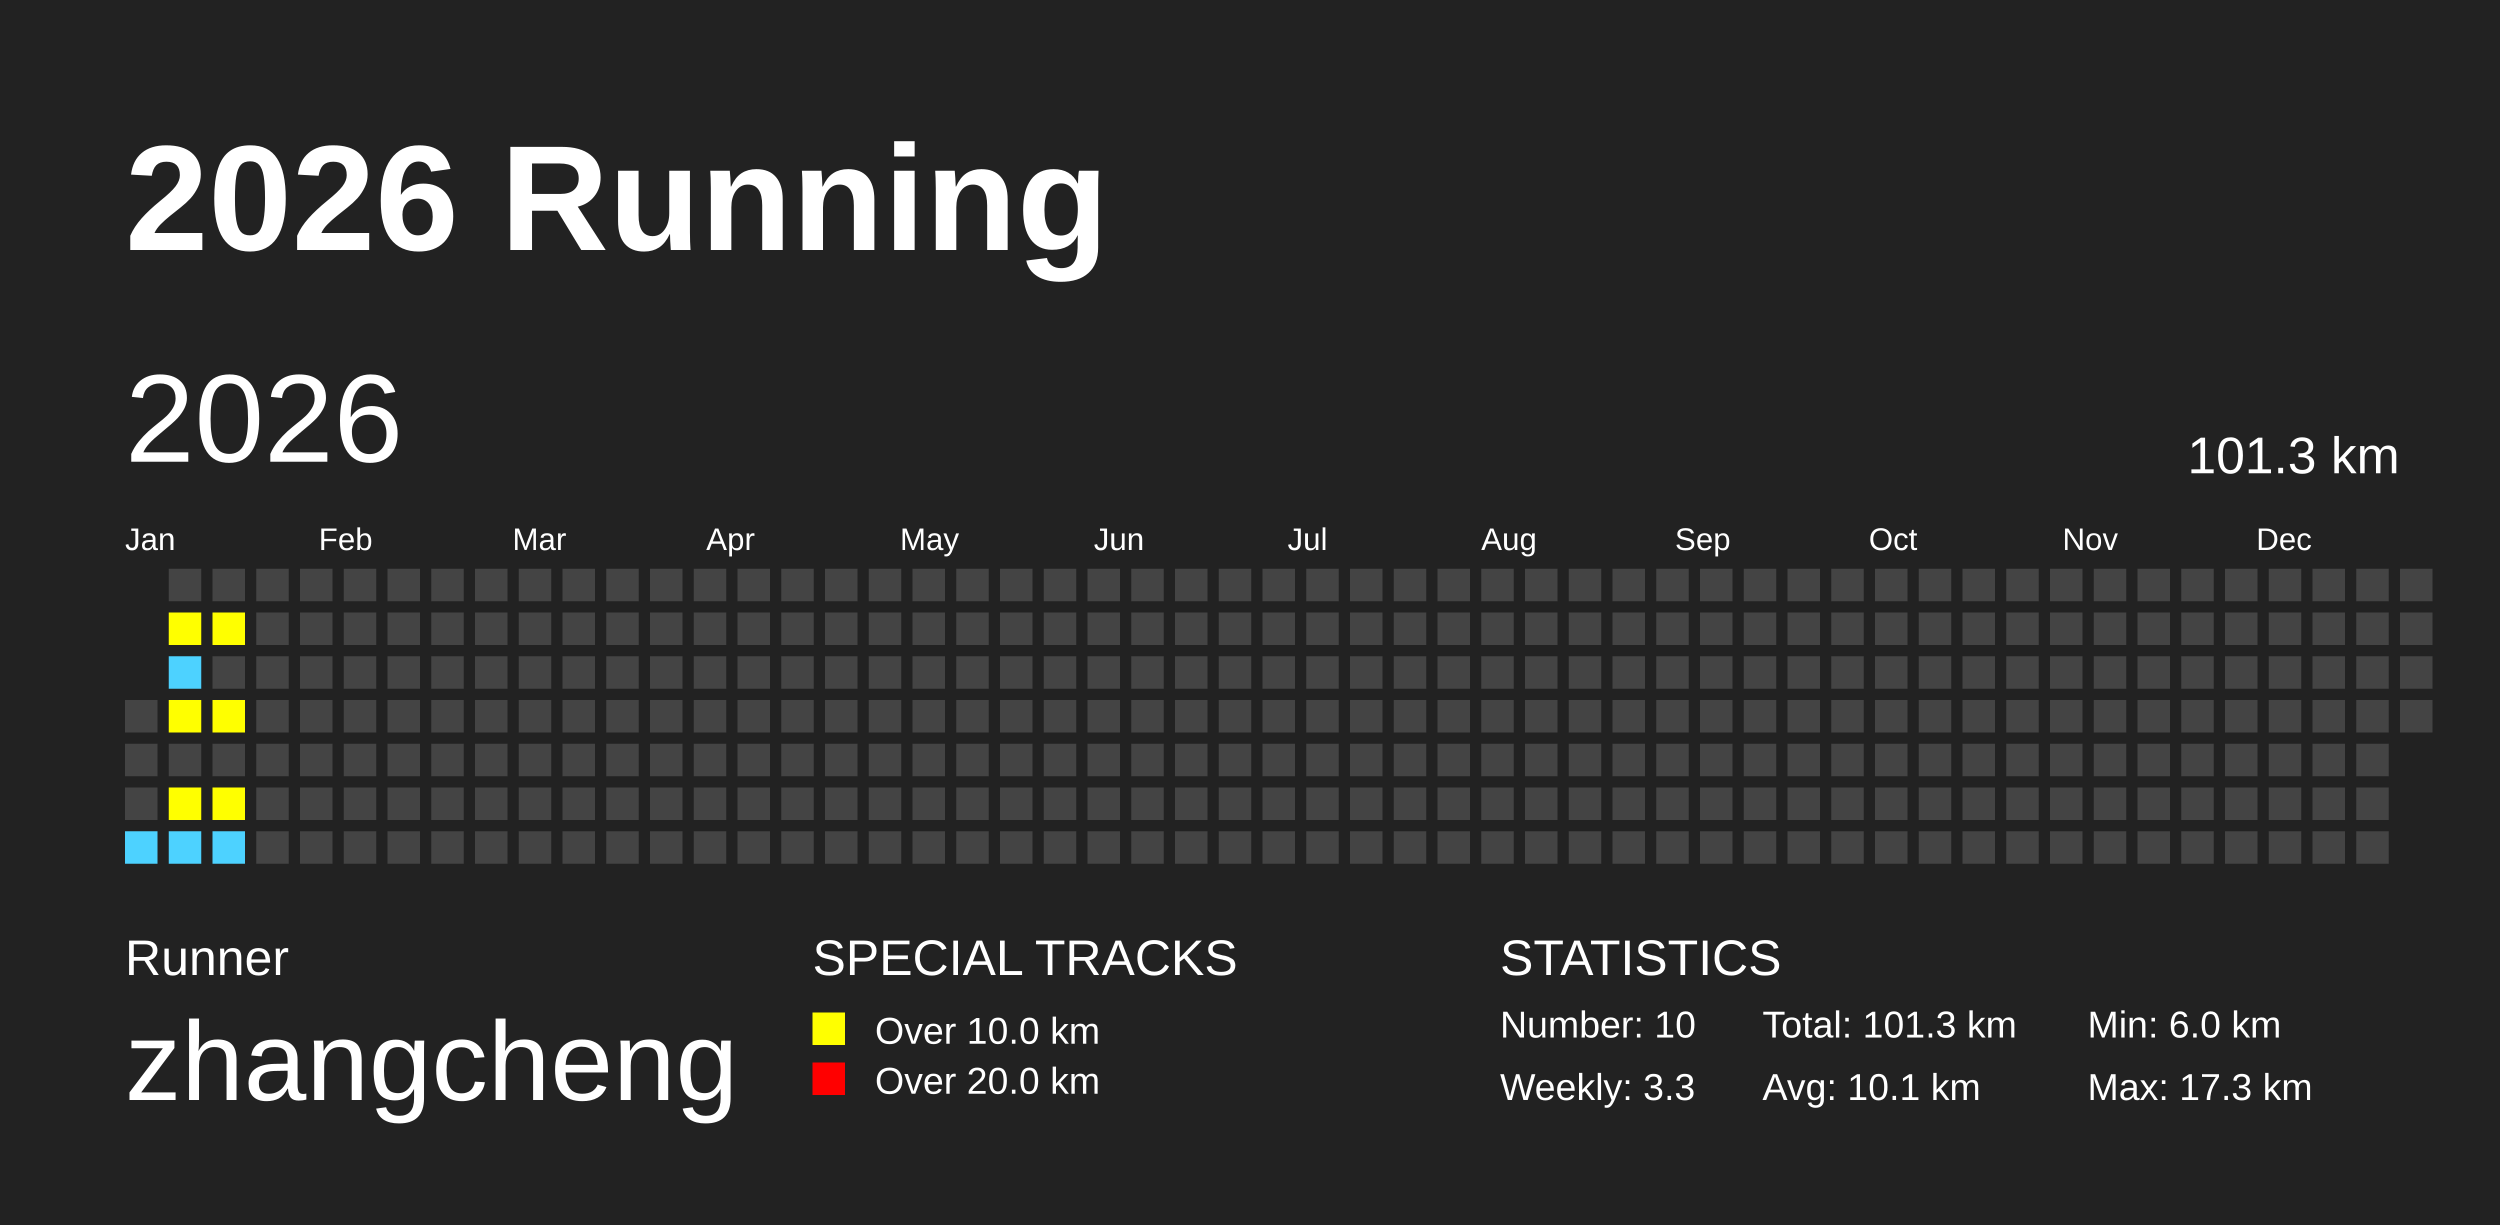
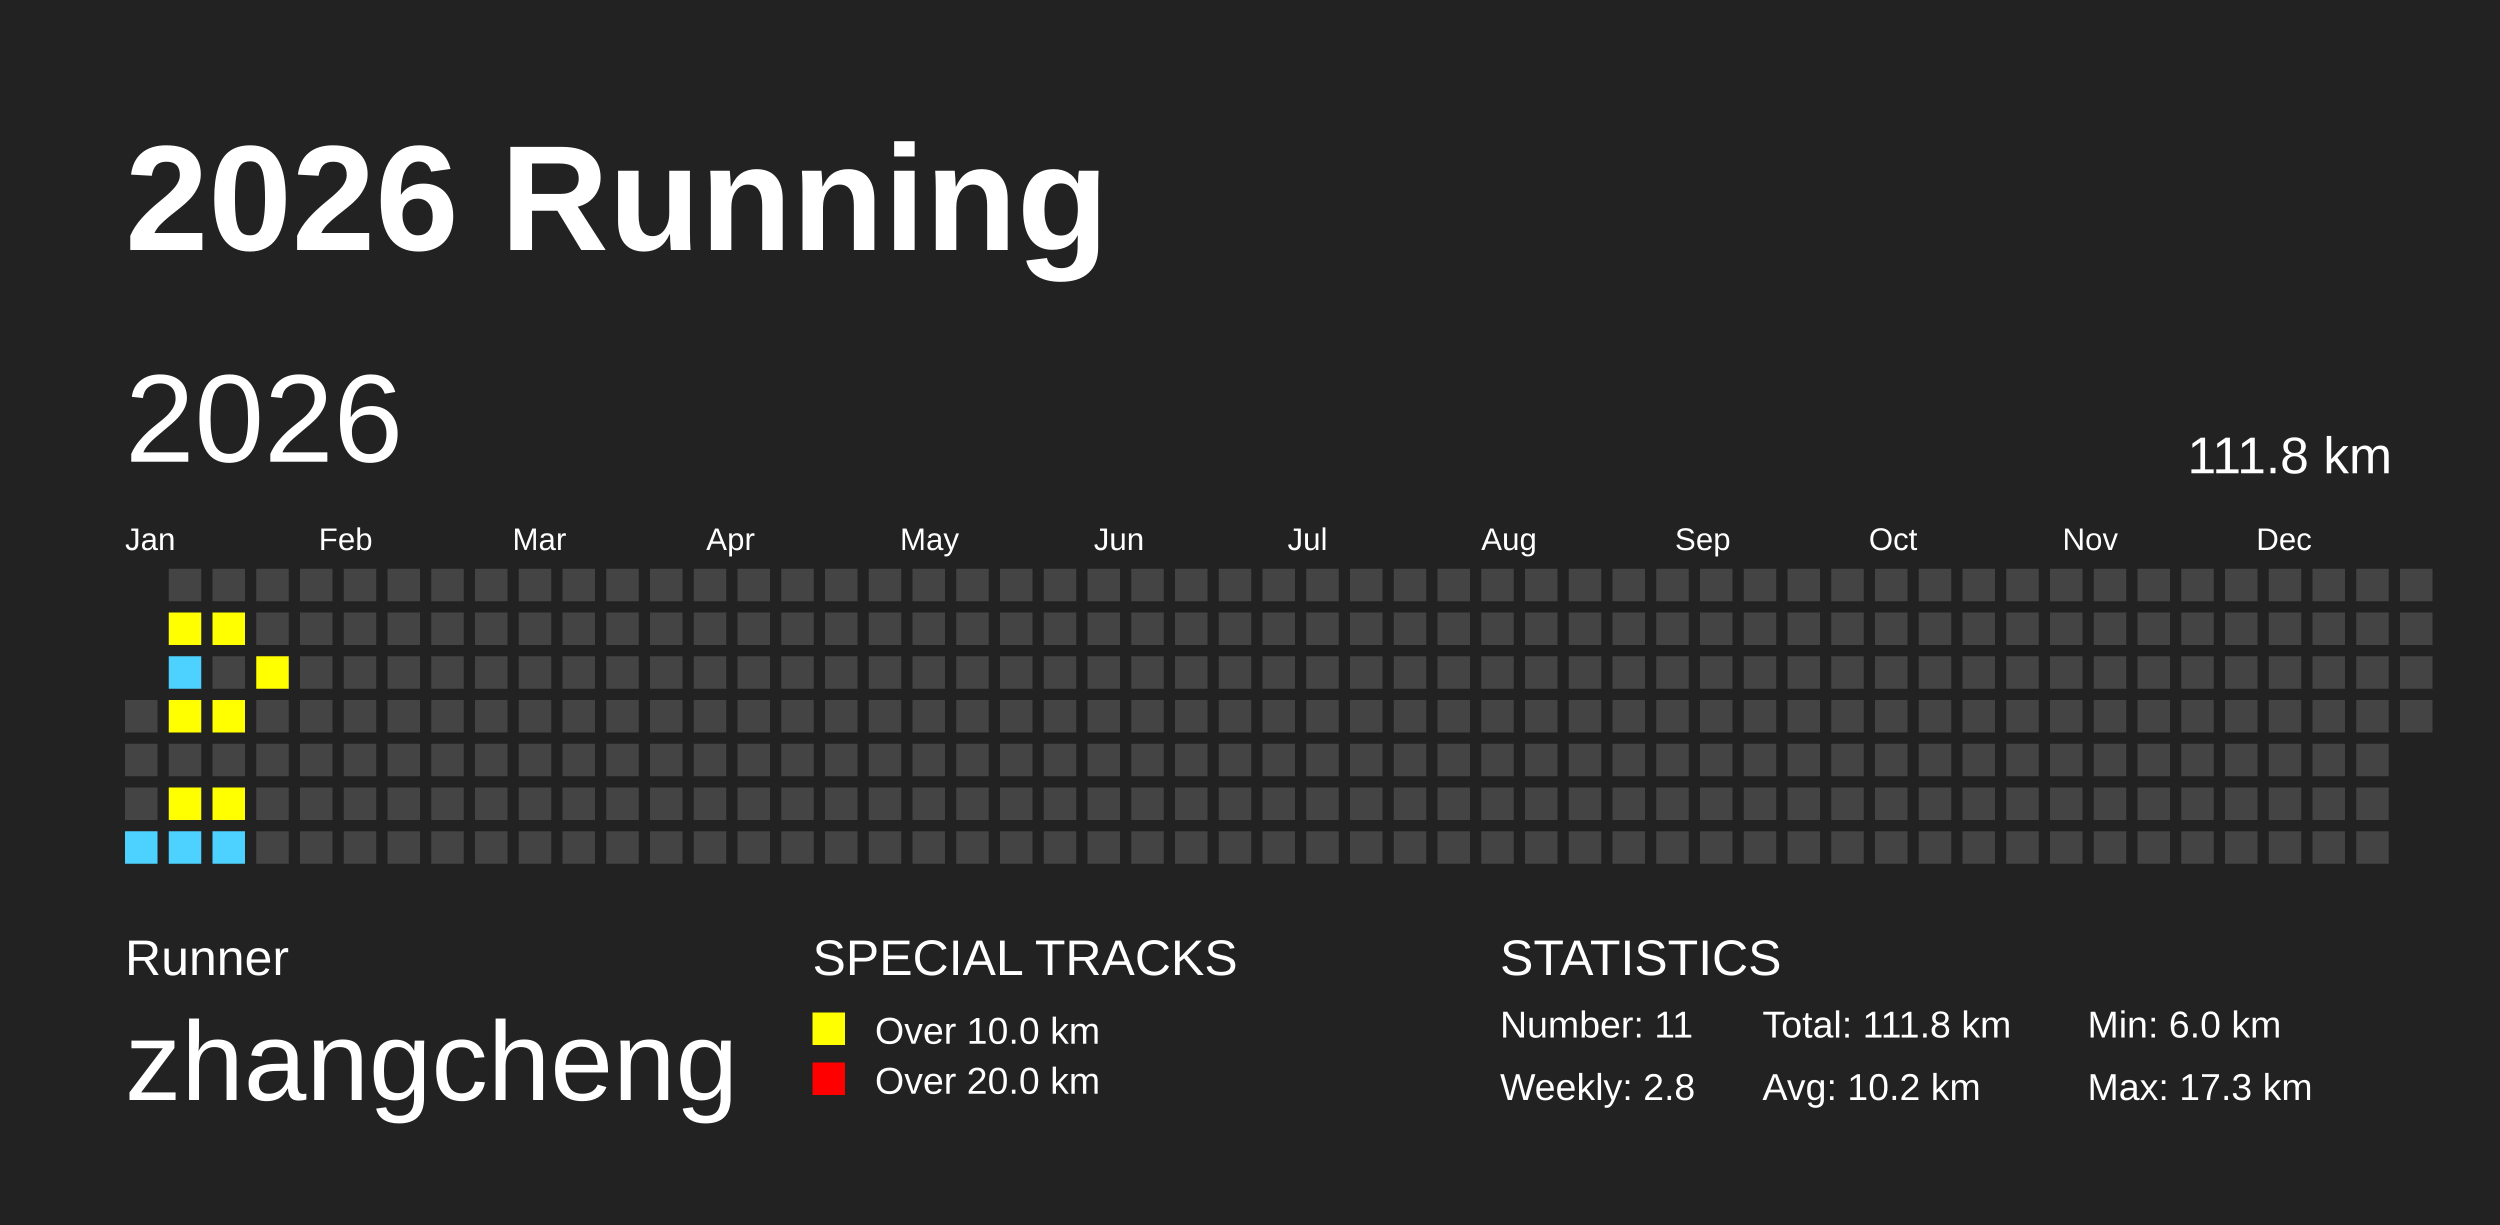
<svg xmlns="http://www.w3.org/2000/svg" baseProfile="full" height="98mm" version="1.1" viewBox="0,0,200,98" width="200mm">
  <defs />
  <rect fill="#222222" height="98" width="200" x="0" y="0" />
  <text fill="#FFFFFF" style="font-size:12px; font-family:Arial; font-weight:bold;" x="10" y="20">2026 Running</text>
  <text fill="#FFFFFF" style="font-size:4px; font-family:Arial" x="10" y="78">Runner</text>
  <text fill="#FFFFFF" style="font-size:9px; font-family:Arial" x="10" y="88">zhangcheng</text>
  <text fill="#FFFFFF" style="font-size:4px; font-family:Arial" x="65" y="78">SPECIAL TRACKS</text>
  <rect fill="yellow" height="2.6" width="2.6" x="65" y="81" />
  <text fill="#FFFFFF" style="font-size:3px; font-family:Arial" x="70" y="83.5">Over 10.0 km</text>
  <rect fill="red" height="2.6" width="2.6" x="65" y="85" />
  <text fill="#FFFFFF" style="font-size:3px; font-family:Arial" x="70" y="87.5">Over 20.0 km</text>
  <text fill="#FFFFFF" style="font-size:4px; font-family:Arial" x="120" y="78">STATISTICS</text>
-   <text fill="#FFFFFF" style="font-size:3px; font-family:Arial" x="120" y="83">Number: 10</text>
-   <text fill="#FFFFFF" style="font-size:3px; font-family:Arial" x="120" y="88">Weekly: 3.3</text>
-   <text fill="#FFFFFF" style="font-size:3px; font-family:Arial" x="141" y="83">Total: 101.3 km</text>
-   <text fill="#FFFFFF" style="font-size:3px; font-family:Arial" x="141" y="88">Avg: 10.1 km</text>
+   <text fill="#FFFFFF" style="font-size:3px; font-family:Arial" x="120" y="83">Number: 11</text>
+   <text fill="#FFFFFF" style="font-size:3px; font-family:Arial" x="120" y="88">Weekly: 2.8</text>
+   <text fill="#FFFFFF" style="font-size:3px; font-family:Arial" x="141" y="83">Total: 111.8 km</text>
+   <text fill="#FFFFFF" style="font-size:3px; font-family:Arial" x="141" y="88">Avg: 10.2 km</text>
  <text fill="#FFFFFF" style="font-size:3px; font-family:Arial" x="167" y="83">Min: 6.0 km</text>
  <text fill="#FFFFFF" style="font-size:3px; font-family:Arial" x="167" y="88">Max: 17.3 km</text>
  <text dominant-baseline="hanging" fill="#FFFFFF" style="font-size:10.0px; font-family:Arial;" x="10" y="30">2026</text>
-   <text dominant-baseline="hanging" fill="#FFFFFF" style="font-size:4.125px; font-family:Arial;" x="175" y="35">101.3 km</text>
+   <text dominant-baseline="hanging" fill="#FFFFFF" style="font-size:4.125px; font-family:Arial;" x="175" y="35">111.8 km</text>
  <text fill="#FFFFFF" style="font-size:2.5px; font-family:Arial" x="10.0" y="44">Jan</text>
  <text fill="#FFFFFF" style="font-size:2.5px; font-family:Arial" x="25.5" y="44">Feb</text>
  <text fill="#FFFFFF" style="font-size:2.5px; font-family:Arial" x="41.0" y="44">Mar</text>
  <text fill="#FFFFFF" style="font-size:2.5px; font-family:Arial" x="56.5" y="44">Apr</text>
  <text fill="#FFFFFF" style="font-size:2.5px; font-family:Arial" x="72.0" y="44">May</text>
  <text fill="#FFFFFF" style="font-size:2.5px; font-family:Arial" x="87.5" y="44">Jun</text>
  <text fill="#FFFFFF" style="font-size:2.5px; font-family:Arial" x="103.0" y="44">Jul</text>
  <text fill="#FFFFFF" style="font-size:2.5px; font-family:Arial" x="118.5" y="44">Aug</text>
  <text fill="#FFFFFF" style="font-size:2.5px; font-family:Arial" x="134.0" y="44">Sep</text>
  <text fill="#FFFFFF" style="font-size:2.5px; font-family:Arial" x="149.5" y="44">Oct</text>
  <text fill="#FFFFFF" style="font-size:2.5px; font-family:Arial" x="165.0" y="44">Nov</text>
  <text fill="#FFFFFF" style="font-size:2.5px; font-family:Arial" x="180.5" y="44">Dec</text>
  <rect fill="#444444" height="2.6" width="2.6" x="10.0" y="56.0" />
  <rect fill="#444444" height="2.6" width="2.6" x="10.0" y="59.5" />
  <rect fill="#444444" height="2.6" width="2.6" x="10.0" y="63.0" />
  <rect fill="#4DD2FF" height="2.6" width="2.6" x="10.0" y="66.5" />
  <rect fill="#444444" height="2.6" width="2.6" x="13.5" y="45.5" />
  <rect fill="yellow" height="2.6" width="2.6" x="13.5" y="49.0" />
  <rect fill="#4DD2FF" height="2.6" width="2.6" x="13.5" y="52.5" />
  <rect fill="yellow" height="2.6" width="2.6" x="13.5" y="56.0" />
  <rect fill="#444444" height="2.6" width="2.6" x="13.5" y="59.5" />
  <rect fill="yellow" height="2.6" width="2.6" x="13.5" y="63.0" />
  <rect fill="#4DD2FF" height="2.6" width="2.6" x="13.5" y="66.5" />
  <rect fill="#444444" height="2.6" width="2.6" x="17.0" y="45.5" />
  <rect fill="yellow" height="2.6" width="2.6" x="17.0" y="49.0" />
  <rect fill="#444444" height="2.6" width="2.6" x="17.0" y="52.5" />
  <rect fill="yellow" height="2.6" width="2.6" x="17.0" y="56.0" />
  <rect fill="#444444" height="2.6" width="2.6" x="17.0" y="59.5" />
  <rect fill="yellow" height="2.6" width="2.6" x="17.0" y="63.0" />
  <rect fill="#4DD2FF" height="2.6" width="2.6" x="17.0" y="66.5" />
  <rect fill="#444444" height="2.6" width="2.6" x="20.5" y="45.5" />
  <rect fill="#444444" height="2.6" width="2.6" x="20.5" y="49.0" />
-   <rect fill="#444444" height="2.6" width="2.6" x="20.5" y="52.5" />
+   <rect fill="yellow" height="2.6" width="2.6" x="20.5" y="52.5" />
  <rect fill="#444444" height="2.6" width="2.6" x="20.5" y="56.0" />
  <rect fill="#444444" height="2.6" width="2.6" x="20.5" y="59.5" />
  <rect fill="#444444" height="2.6" width="2.6" x="20.5" y="63.0" />
  <rect fill="#444444" height="2.6" width="2.6" x="20.5" y="66.5" />
  <rect fill="#444444" height="2.6" width="2.6" x="24.0" y="45.5" />
  <rect fill="#444444" height="2.6" width="2.6" x="24.0" y="49.0" />
  <rect fill="#444444" height="2.6" width="2.6" x="24.0" y="52.5" />
  <rect fill="#444444" height="2.6" width="2.6" x="24.0" y="56.0" />
  <rect fill="#444444" height="2.6" width="2.6" x="24.0" y="59.5" />
  <rect fill="#444444" height="2.6" width="2.6" x="24.0" y="63.0" />
  <rect fill="#444444" height="2.6" width="2.6" x="24.0" y="66.5" />
  <rect fill="#444444" height="2.6" width="2.6" x="27.5" y="45.5" />
  <rect fill="#444444" height="2.6" width="2.6" x="27.5" y="49.0" />
  <rect fill="#444444" height="2.6" width="2.6" x="27.5" y="52.5" />
  <rect fill="#444444" height="2.6" width="2.6" x="27.5" y="56.0" />
  <rect fill="#444444" height="2.6" width="2.6" x="27.5" y="59.5" />
  <rect fill="#444444" height="2.6" width="2.6" x="27.5" y="63.0" />
  <rect fill="#444444" height="2.6" width="2.6" x="27.5" y="66.5" />
  <rect fill="#444444" height="2.6" width="2.6" x="31.0" y="45.5" />
  <rect fill="#444444" height="2.6" width="2.6" x="31.0" y="49.0" />
  <rect fill="#444444" height="2.6" width="2.6" x="31.0" y="52.5" />
  <rect fill="#444444" height="2.6" width="2.6" x="31.0" y="56.0" />
  <rect fill="#444444" height="2.6" width="2.6" x="31.0" y="59.5" />
  <rect fill="#444444" height="2.6" width="2.6" x="31.0" y="63.0" />
  <rect fill="#444444" height="2.6" width="2.6" x="31.0" y="66.5" />
  <rect fill="#444444" height="2.6" width="2.6" x="34.5" y="45.5" />
  <rect fill="#444444" height="2.6" width="2.6" x="34.5" y="49.0" />
  <rect fill="#444444" height="2.6" width="2.6" x="34.5" y="52.5" />
  <rect fill="#444444" height="2.6" width="2.6" x="34.5" y="56.0" />
  <rect fill="#444444" height="2.6" width="2.6" x="34.5" y="59.5" />
  <rect fill="#444444" height="2.6" width="2.6" x="34.5" y="63.0" />
  <rect fill="#444444" height="2.6" width="2.6" x="34.5" y="66.5" />
  <rect fill="#444444" height="2.6" width="2.6" x="38.0" y="45.5" />
  <rect fill="#444444" height="2.6" width="2.6" x="38.0" y="49.0" />
  <rect fill="#444444" height="2.6" width="2.6" x="38.0" y="52.5" />
  <rect fill="#444444" height="2.6" width="2.6" x="38.0" y="56.0" />
  <rect fill="#444444" height="2.6" width="2.6" x="38.0" y="59.5" />
  <rect fill="#444444" height="2.6" width="2.6" x="38.0" y="63.0" />
  <rect fill="#444444" height="2.6" width="2.6" x="38.0" y="66.5" />
  <rect fill="#444444" height="2.6" width="2.6" x="41.5" y="45.5" />
  <rect fill="#444444" height="2.6" width="2.6" x="41.5" y="49.0" />
  <rect fill="#444444" height="2.6" width="2.6" x="41.5" y="52.5" />
  <rect fill="#444444" height="2.6" width="2.6" x="41.5" y="56.0" />
  <rect fill="#444444" height="2.6" width="2.6" x="41.5" y="59.5" />
  <rect fill="#444444" height="2.6" width="2.6" x="41.5" y="63.0" />
  <rect fill="#444444" height="2.6" width="2.6" x="41.5" y="66.5" />
  <rect fill="#444444" height="2.6" width="2.6" x="45.0" y="45.5" />
  <rect fill="#444444" height="2.6" width="2.6" x="45.0" y="49.0" />
  <rect fill="#444444" height="2.6" width="2.6" x="45.0" y="52.5" />
  <rect fill="#444444" height="2.6" width="2.6" x="45.0" y="56.0" />
  <rect fill="#444444" height="2.6" width="2.6" x="45.0" y="59.5" />
  <rect fill="#444444" height="2.6" width="2.6" x="45.0" y="63.0" />
  <rect fill="#444444" height="2.6" width="2.6" x="45.0" y="66.5" />
  <rect fill="#444444" height="2.6" width="2.6" x="48.5" y="45.5" />
  <rect fill="#444444" height="2.6" width="2.6" x="48.5" y="49.0" />
  <rect fill="#444444" height="2.6" width="2.6" x="48.5" y="52.5" />
  <rect fill="#444444" height="2.6" width="2.6" x="48.5" y="56.0" />
  <rect fill="#444444" height="2.6" width="2.6" x="48.5" y="59.5" />
  <rect fill="#444444" height="2.6" width="2.6" x="48.5" y="63.0" />
  <rect fill="#444444" height="2.6" width="2.6" x="48.5" y="66.5" />
  <rect fill="#444444" height="2.6" width="2.6" x="52.0" y="45.5" />
  <rect fill="#444444" height="2.6" width="2.6" x="52.0" y="49.0" />
  <rect fill="#444444" height="2.6" width="2.6" x="52.0" y="52.5" />
  <rect fill="#444444" height="2.6" width="2.6" x="52.0" y="56.0" />
  <rect fill="#444444" height="2.6" width="2.6" x="52.0" y="59.5" />
  <rect fill="#444444" height="2.6" width="2.6" x="52.0" y="63.0" />
  <rect fill="#444444" height="2.6" width="2.6" x="52.0" y="66.5" />
  <rect fill="#444444" height="2.6" width="2.6" x="55.5" y="45.5" />
  <rect fill="#444444" height="2.6" width="2.6" x="55.5" y="49.0" />
  <rect fill="#444444" height="2.6" width="2.6" x="55.5" y="52.5" />
  <rect fill="#444444" height="2.6" width="2.6" x="55.5" y="56.0" />
  <rect fill="#444444" height="2.6" width="2.6" x="55.5" y="59.5" />
  <rect fill="#444444" height="2.6" width="2.6" x="55.5" y="63.0" />
  <rect fill="#444444" height="2.6" width="2.6" x="55.5" y="66.5" />
  <rect fill="#444444" height="2.6" width="2.6" x="59.0" y="45.5" />
  <rect fill="#444444" height="2.6" width="2.6" x="59.0" y="49.0" />
  <rect fill="#444444" height="2.6" width="2.6" x="59.0" y="52.5" />
  <rect fill="#444444" height="2.6" width="2.6" x="59.0" y="56.0" />
  <rect fill="#444444" height="2.6" width="2.6" x="59.0" y="59.5" />
  <rect fill="#444444" height="2.6" width="2.6" x="59.0" y="63.0" />
  <rect fill="#444444" height="2.6" width="2.6" x="59.0" y="66.5" />
  <rect fill="#444444" height="2.6" width="2.6" x="62.5" y="45.5" />
  <rect fill="#444444" height="2.6" width="2.6" x="62.5" y="49.0" />
  <rect fill="#444444" height="2.6" width="2.6" x="62.5" y="52.5" />
  <rect fill="#444444" height="2.6" width="2.6" x="62.5" y="56.0" />
  <rect fill="#444444" height="2.6" width="2.6" x="62.5" y="59.5" />
  <rect fill="#444444" height="2.6" width="2.6" x="62.5" y="63.0" />
  <rect fill="#444444" height="2.6" width="2.6" x="62.5" y="66.5" />
  <rect fill="#444444" height="2.6" width="2.6" x="66.0" y="45.5" />
  <rect fill="#444444" height="2.6" width="2.6" x="66.0" y="49.0" />
  <rect fill="#444444" height="2.6" width="2.6" x="66.0" y="52.5" />
  <rect fill="#444444" height="2.6" width="2.6" x="66.0" y="56.0" />
  <rect fill="#444444" height="2.6" width="2.6" x="66.0" y="59.5" />
  <rect fill="#444444" height="2.6" width="2.6" x="66.0" y="63.0" />
  <rect fill="#444444" height="2.6" width="2.6" x="66.0" y="66.5" />
  <rect fill="#444444" height="2.6" width="2.6" x="69.5" y="45.5" />
  <rect fill="#444444" height="2.6" width="2.6" x="69.5" y="49.0" />
  <rect fill="#444444" height="2.6" width="2.6" x="69.5" y="52.5" />
  <rect fill="#444444" height="2.6" width="2.6" x="69.5" y="56.0" />
  <rect fill="#444444" height="2.6" width="2.6" x="69.5" y="59.5" />
  <rect fill="#444444" height="2.6" width="2.6" x="69.5" y="63.0" />
  <rect fill="#444444" height="2.6" width="2.6" x="69.5" y="66.5" />
  <rect fill="#444444" height="2.6" width="2.6" x="73.0" y="45.5" />
  <rect fill="#444444" height="2.6" width="2.6" x="73.0" y="49.0" />
  <rect fill="#444444" height="2.6" width="2.6" x="73.0" y="52.5" />
  <rect fill="#444444" height="2.6" width="2.6" x="73.0" y="56.0" />
  <rect fill="#444444" height="2.6" width="2.6" x="73.0" y="59.5" />
  <rect fill="#444444" height="2.6" width="2.6" x="73.0" y="63.0" />
  <rect fill="#444444" height="2.6" width="2.6" x="73.0" y="66.5" />
  <rect fill="#444444" height="2.6" width="2.6" x="76.5" y="45.5" />
  <rect fill="#444444" height="2.6" width="2.6" x="76.5" y="49.0" />
  <rect fill="#444444" height="2.6" width="2.6" x="76.5" y="52.5" />
  <rect fill="#444444" height="2.6" width="2.6" x="76.5" y="56.0" />
  <rect fill="#444444" height="2.6" width="2.6" x="76.5" y="59.5" />
  <rect fill="#444444" height="2.6" width="2.6" x="76.5" y="63.0" />
  <rect fill="#444444" height="2.6" width="2.6" x="76.5" y="66.5" />
  <rect fill="#444444" height="2.6" width="2.6" x="80.0" y="45.5" />
  <rect fill="#444444" height="2.6" width="2.6" x="80.0" y="49.0" />
  <rect fill="#444444" height="2.6" width="2.6" x="80.0" y="52.5" />
  <rect fill="#444444" height="2.6" width="2.6" x="80.0" y="56.0" />
  <rect fill="#444444" height="2.6" width="2.6" x="80.0" y="59.5" />
  <rect fill="#444444" height="2.6" width="2.6" x="80.0" y="63.0" />
  <rect fill="#444444" height="2.6" width="2.6" x="80.0" y="66.5" />
  <rect fill="#444444" height="2.6" width="2.6" x="83.5" y="45.5" />
  <rect fill="#444444" height="2.6" width="2.6" x="83.5" y="49.0" />
  <rect fill="#444444" height="2.6" width="2.6" x="83.5" y="52.5" />
  <rect fill="#444444" height="2.6" width="2.6" x="83.5" y="56.0" />
  <rect fill="#444444" height="2.6" width="2.6" x="83.5" y="59.5" />
  <rect fill="#444444" height="2.6" width="2.6" x="83.5" y="63.0" />
  <rect fill="#444444" height="2.6" width="2.6" x="83.5" y="66.5" />
  <rect fill="#444444" height="2.6" width="2.6" x="87.0" y="45.5" />
  <rect fill="#444444" height="2.6" width="2.6" x="87.0" y="49.0" />
  <rect fill="#444444" height="2.6" width="2.6" x="87.0" y="52.5" />
  <rect fill="#444444" height="2.6" width="2.6" x="87.0" y="56.0" />
  <rect fill="#444444" height="2.6" width="2.6" x="87.0" y="59.5" />
  <rect fill="#444444" height="2.6" width="2.6" x="87.0" y="63.0" />
  <rect fill="#444444" height="2.6" width="2.6" x="87.0" y="66.5" />
  <rect fill="#444444" height="2.6" width="2.6" x="90.5" y="45.5" />
  <rect fill="#444444" height="2.6" width="2.6" x="90.5" y="49.0" />
  <rect fill="#444444" height="2.6" width="2.6" x="90.5" y="52.5" />
  <rect fill="#444444" height="2.6" width="2.6" x="90.5" y="56.0" />
  <rect fill="#444444" height="2.6" width="2.6" x="90.5" y="59.5" />
  <rect fill="#444444" height="2.6" width="2.6" x="90.5" y="63.0" />
  <rect fill="#444444" height="2.6" width="2.6" x="90.5" y="66.5" />
  <rect fill="#444444" height="2.6" width="2.6" x="94.0" y="45.5" />
  <rect fill="#444444" height="2.6" width="2.6" x="94.0" y="49.0" />
  <rect fill="#444444" height="2.6" width="2.6" x="94.0" y="52.5" />
  <rect fill="#444444" height="2.6" width="2.6" x="94.0" y="56.0" />
  <rect fill="#444444" height="2.6" width="2.6" x="94.0" y="59.5" />
  <rect fill="#444444" height="2.6" width="2.6" x="94.0" y="63.0" />
  <rect fill="#444444" height="2.6" width="2.6" x="94.0" y="66.5" />
  <rect fill="#444444" height="2.6" width="2.6" x="97.5" y="45.5" />
  <rect fill="#444444" height="2.6" width="2.6" x="97.5" y="49.0" />
  <rect fill="#444444" height="2.6" width="2.6" x="97.5" y="52.5" />
  <rect fill="#444444" height="2.6" width="2.6" x="97.5" y="56.0" />
  <rect fill="#444444" height="2.6" width="2.6" x="97.5" y="59.5" />
  <rect fill="#444444" height="2.6" width="2.6" x="97.5" y="63.0" />
  <rect fill="#444444" height="2.6" width="2.6" x="97.5" y="66.5" />
  <rect fill="#444444" height="2.6" width="2.6" x="101.0" y="45.5" />
  <rect fill="#444444" height="2.6" width="2.6" x="101.0" y="49.0" />
  <rect fill="#444444" height="2.6" width="2.6" x="101.0" y="52.5" />
  <rect fill="#444444" height="2.6" width="2.6" x="101.0" y="56.0" />
  <rect fill="#444444" height="2.6" width="2.6" x="101.0" y="59.5" />
  <rect fill="#444444" height="2.6" width="2.6" x="101.0" y="63.0" />
  <rect fill="#444444" height="2.6" width="2.6" x="101.0" y="66.5" />
  <rect fill="#444444" height="2.6" width="2.6" x="104.5" y="45.5" />
  <rect fill="#444444" height="2.6" width="2.6" x="104.5" y="49.0" />
  <rect fill="#444444" height="2.6" width="2.6" x="104.5" y="52.5" />
  <rect fill="#444444" height="2.6" width="2.6" x="104.5" y="56.0" />
  <rect fill="#444444" height="2.6" width="2.6" x="104.5" y="59.5" />
  <rect fill="#444444" height="2.6" width="2.6" x="104.5" y="63.0" />
  <rect fill="#444444" height="2.6" width="2.6" x="104.5" y="66.5" />
  <rect fill="#444444" height="2.6" width="2.6" x="108.0" y="45.5" />
  <rect fill="#444444" height="2.6" width="2.6" x="108.0" y="49.0" />
  <rect fill="#444444" height="2.6" width="2.6" x="108.0" y="52.5" />
  <rect fill="#444444" height="2.6" width="2.6" x="108.0" y="56.0" />
  <rect fill="#444444" height="2.6" width="2.6" x="108.0" y="59.5" />
  <rect fill="#444444" height="2.6" width="2.6" x="108.0" y="63.0" />
  <rect fill="#444444" height="2.6" width="2.6" x="108.0" y="66.5" />
  <rect fill="#444444" height="2.6" width="2.6" x="111.5" y="45.5" />
  <rect fill="#444444" height="2.6" width="2.6" x="111.5" y="49.0" />
  <rect fill="#444444" height="2.6" width="2.6" x="111.5" y="52.5" />
  <rect fill="#444444" height="2.6" width="2.6" x="111.5" y="56.0" />
  <rect fill="#444444" height="2.6" width="2.6" x="111.5" y="59.5" />
  <rect fill="#444444" height="2.6" width="2.6" x="111.5" y="63.0" />
  <rect fill="#444444" height="2.6" width="2.6" x="111.5" y="66.5" />
  <rect fill="#444444" height="2.6" width="2.6" x="115.0" y="45.5" />
  <rect fill="#444444" height="2.6" width="2.6" x="115.0" y="49.0" />
  <rect fill="#444444" height="2.6" width="2.6" x="115.0" y="52.5" />
  <rect fill="#444444" height="2.6" width="2.6" x="115.0" y="56.0" />
  <rect fill="#444444" height="2.6" width="2.6" x="115.0" y="59.5" />
  <rect fill="#444444" height="2.6" width="2.6" x="115.0" y="63.0" />
  <rect fill="#444444" height="2.6" width="2.6" x="115.0" y="66.5" />
  <rect fill="#444444" height="2.6" width="2.6" x="118.5" y="45.5" />
  <rect fill="#444444" height="2.6" width="2.6" x="118.5" y="49.0" />
  <rect fill="#444444" height="2.6" width="2.6" x="118.5" y="52.5" />
  <rect fill="#444444" height="2.6" width="2.6" x="118.5" y="56.0" />
  <rect fill="#444444" height="2.6" width="2.6" x="118.5" y="59.5" />
  <rect fill="#444444" height="2.6" width="2.6" x="118.5" y="63.0" />
  <rect fill="#444444" height="2.6" width="2.6" x="118.5" y="66.5" />
  <rect fill="#444444" height="2.6" width="2.6" x="122.0" y="45.5" />
  <rect fill="#444444" height="2.6" width="2.6" x="122.0" y="49.0" />
  <rect fill="#444444" height="2.6" width="2.6" x="122.0" y="52.5" />
  <rect fill="#444444" height="2.6" width="2.6" x="122.0" y="56.0" />
  <rect fill="#444444" height="2.6" width="2.6" x="122.0" y="59.5" />
  <rect fill="#444444" height="2.6" width="2.6" x="122.0" y="63.0" />
  <rect fill="#444444" height="2.6" width="2.6" x="122.0" y="66.5" />
  <rect fill="#444444" height="2.6" width="2.6" x="125.5" y="45.5" />
  <rect fill="#444444" height="2.6" width="2.6" x="125.5" y="49.0" />
  <rect fill="#444444" height="2.6" width="2.6" x="125.5" y="52.5" />
  <rect fill="#444444" height="2.6" width="2.6" x="125.5" y="56.0" />
  <rect fill="#444444" height="2.6" width="2.6" x="125.5" y="59.5" />
  <rect fill="#444444" height="2.6" width="2.6" x="125.5" y="63.0" />
  <rect fill="#444444" height="2.6" width="2.6" x="125.5" y="66.5" />
  <rect fill="#444444" height="2.6" width="2.6" x="129.0" y="45.5" />
  <rect fill="#444444" height="2.6" width="2.6" x="129.0" y="49.0" />
  <rect fill="#444444" height="2.6" width="2.6" x="129.0" y="52.5" />
  <rect fill="#444444" height="2.6" width="2.6" x="129.0" y="56.0" />
  <rect fill="#444444" height="2.6" width="2.6" x="129.0" y="59.5" />
  <rect fill="#444444" height="2.6" width="2.6" x="129.0" y="63.0" />
  <rect fill="#444444" height="2.6" width="2.6" x="129.0" y="66.5" />
  <rect fill="#444444" height="2.6" width="2.6" x="132.5" y="45.5" />
  <rect fill="#444444" height="2.6" width="2.6" x="132.5" y="49.0" />
  <rect fill="#444444" height="2.6" width="2.6" x="132.5" y="52.5" />
  <rect fill="#444444" height="2.6" width="2.6" x="132.5" y="56.0" />
  <rect fill="#444444" height="2.6" width="2.6" x="132.5" y="59.5" />
  <rect fill="#444444" height="2.6" width="2.6" x="132.5" y="63.0" />
  <rect fill="#444444" height="2.6" width="2.6" x="132.5" y="66.5" />
  <rect fill="#444444" height="2.6" width="2.6" x="136.0" y="45.5" />
  <rect fill="#444444" height="2.6" width="2.6" x="136.0" y="49.0" />
  <rect fill="#444444" height="2.6" width="2.6" x="136.0" y="52.5" />
  <rect fill="#444444" height="2.6" width="2.6" x="136.0" y="56.0" />
  <rect fill="#444444" height="2.6" width="2.6" x="136.0" y="59.5" />
  <rect fill="#444444" height="2.6" width="2.6" x="136.0" y="63.0" />
  <rect fill="#444444" height="2.6" width="2.6" x="136.0" y="66.5" />
  <rect fill="#444444" height="2.6" width="2.6" x="139.5" y="45.5" />
  <rect fill="#444444" height="2.6" width="2.6" x="139.5" y="49.0" />
  <rect fill="#444444" height="2.6" width="2.6" x="139.5" y="52.5" />
  <rect fill="#444444" height="2.6" width="2.6" x="139.5" y="56.0" />
  <rect fill="#444444" height="2.6" width="2.6" x="139.5" y="59.5" />
  <rect fill="#444444" height="2.6" width="2.6" x="139.5" y="63.0" />
  <rect fill="#444444" height="2.6" width="2.6" x="139.5" y="66.5" />
  <rect fill="#444444" height="2.6" width="2.6" x="143.0" y="45.5" />
  <rect fill="#444444" height="2.6" width="2.6" x="143.0" y="49.0" />
  <rect fill="#444444" height="2.6" width="2.6" x="143.0" y="52.5" />
  <rect fill="#444444" height="2.6" width="2.6" x="143.0" y="56.0" />
  <rect fill="#444444" height="2.6" width="2.6" x="143.0" y="59.5" />
  <rect fill="#444444" height="2.6" width="2.6" x="143.0" y="63.0" />
  <rect fill="#444444" height="2.6" width="2.6" x="143.0" y="66.5" />
  <rect fill="#444444" height="2.6" width="2.6" x="146.5" y="45.5" />
  <rect fill="#444444" height="2.6" width="2.6" x="146.5" y="49.0" />
  <rect fill="#444444" height="2.6" width="2.6" x="146.5" y="52.5" />
  <rect fill="#444444" height="2.6" width="2.6" x="146.5" y="56.0" />
  <rect fill="#444444" height="2.6" width="2.6" x="146.5" y="59.5" />
  <rect fill="#444444" height="2.6" width="2.6" x="146.5" y="63.0" />
  <rect fill="#444444" height="2.6" width="2.6" x="146.5" y="66.5" />
  <rect fill="#444444" height="2.6" width="2.6" x="150.0" y="45.5" />
  <rect fill="#444444" height="2.6" width="2.6" x="150.0" y="49.0" />
  <rect fill="#444444" height="2.6" width="2.6" x="150.0" y="52.5" />
  <rect fill="#444444" height="2.6" width="2.6" x="150.0" y="56.0" />
  <rect fill="#444444" height="2.6" width="2.6" x="150.0" y="59.5" />
  <rect fill="#444444" height="2.6" width="2.6" x="150.0" y="63.0" />
  <rect fill="#444444" height="2.6" width="2.6" x="150.0" y="66.5" />
  <rect fill="#444444" height="2.6" width="2.6" x="153.5" y="45.5" />
  <rect fill="#444444" height="2.6" width="2.6" x="153.5" y="49.0" />
  <rect fill="#444444" height="2.6" width="2.6" x="153.5" y="52.5" />
  <rect fill="#444444" height="2.6" width="2.6" x="153.5" y="56.0" />
  <rect fill="#444444" height="2.6" width="2.6" x="153.5" y="59.5" />
  <rect fill="#444444" height="2.6" width="2.6" x="153.5" y="63.0" />
  <rect fill="#444444" height="2.6" width="2.6" x="153.5" y="66.5" />
  <rect fill="#444444" height="2.6" width="2.6" x="157.0" y="45.5" />
  <rect fill="#444444" height="2.6" width="2.6" x="157.0" y="49.0" />
  <rect fill="#444444" height="2.6" width="2.6" x="157.0" y="52.5" />
  <rect fill="#444444" height="2.6" width="2.6" x="157.0" y="56.0" />
  <rect fill="#444444" height="2.6" width="2.6" x="157.0" y="59.5" />
  <rect fill="#444444" height="2.6" width="2.6" x="157.0" y="63.0" />
  <rect fill="#444444" height="2.6" width="2.6" x="157.0" y="66.5" />
  <rect fill="#444444" height="2.6" width="2.6" x="160.5" y="45.5" />
  <rect fill="#444444" height="2.6" width="2.6" x="160.5" y="49.0" />
  <rect fill="#444444" height="2.6" width="2.6" x="160.5" y="52.5" />
  <rect fill="#444444" height="2.6" width="2.6" x="160.5" y="56.0" />
  <rect fill="#444444" height="2.6" width="2.6" x="160.5" y="59.5" />
  <rect fill="#444444" height="2.6" width="2.6" x="160.5" y="63.0" />
  <rect fill="#444444" height="2.6" width="2.6" x="160.5" y="66.5" />
  <rect fill="#444444" height="2.6" width="2.6" x="164.0" y="45.5" />
  <rect fill="#444444" height="2.6" width="2.6" x="164.0" y="49.0" />
  <rect fill="#444444" height="2.6" width="2.6" x="164.0" y="52.5" />
  <rect fill="#444444" height="2.6" width="2.6" x="164.0" y="56.0" />
  <rect fill="#444444" height="2.6" width="2.6" x="164.0" y="59.5" />
  <rect fill="#444444" height="2.6" width="2.6" x="164.0" y="63.0" />
  <rect fill="#444444" height="2.6" width="2.6" x="164.0" y="66.5" />
  <rect fill="#444444" height="2.6" width="2.6" x="167.5" y="45.5" />
  <rect fill="#444444" height="2.6" width="2.6" x="167.5" y="49.0" />
  <rect fill="#444444" height="2.6" width="2.6" x="167.5" y="52.5" />
  <rect fill="#444444" height="2.6" width="2.6" x="167.5" y="56.0" />
  <rect fill="#444444" height="2.6" width="2.6" x="167.5" y="59.5" />
  <rect fill="#444444" height="2.6" width="2.6" x="167.5" y="63.0" />
  <rect fill="#444444" height="2.6" width="2.6" x="167.5" y="66.5" />
  <rect fill="#444444" height="2.6" width="2.6" x="171.0" y="45.5" />
  <rect fill="#444444" height="2.6" width="2.6" x="171.0" y="49.0" />
  <rect fill="#444444" height="2.6" width="2.6" x="171.0" y="52.5" />
  <rect fill="#444444" height="2.6" width="2.6" x="171.0" y="56.0" />
  <rect fill="#444444" height="2.6" width="2.6" x="171.0" y="59.5" />
  <rect fill="#444444" height="2.6" width="2.6" x="171.0" y="63.0" />
  <rect fill="#444444" height="2.6" width="2.6" x="171.0" y="66.5" />
  <rect fill="#444444" height="2.6" width="2.6" x="174.5" y="45.5" />
  <rect fill="#444444" height="2.6" width="2.6" x="174.5" y="49.0" />
  <rect fill="#444444" height="2.6" width="2.6" x="174.5" y="52.5" />
  <rect fill="#444444" height="2.6" width="2.6" x="174.5" y="56.0" />
  <rect fill="#444444" height="2.6" width="2.6" x="174.5" y="59.5" />
  <rect fill="#444444" height="2.6" width="2.6" x="174.5" y="63.0" />
  <rect fill="#444444" height="2.6" width="2.6" x="174.5" y="66.5" />
  <rect fill="#444444" height="2.6" width="2.6" x="178.0" y="45.5" />
  <rect fill="#444444" height="2.6" width="2.6" x="178.0" y="49.0" />
  <rect fill="#444444" height="2.6" width="2.6" x="178.0" y="52.5" />
  <rect fill="#444444" height="2.6" width="2.6" x="178.0" y="56.0" />
  <rect fill="#444444" height="2.6" width="2.6" x="178.0" y="59.5" />
  <rect fill="#444444" height="2.6" width="2.6" x="178.0" y="63.0" />
  <rect fill="#444444" height="2.6" width="2.6" x="178.0" y="66.5" />
  <rect fill="#444444" height="2.6" width="2.6" x="181.5" y="45.5" />
  <rect fill="#444444" height="2.6" width="2.6" x="181.5" y="49.0" />
  <rect fill="#444444" height="2.6" width="2.6" x="181.5" y="52.5" />
  <rect fill="#444444" height="2.6" width="2.6" x="181.5" y="56.0" />
  <rect fill="#444444" height="2.6" width="2.6" x="181.5" y="59.5" />
  <rect fill="#444444" height="2.6" width="2.6" x="181.5" y="63.0" />
  <rect fill="#444444" height="2.6" width="2.6" x="181.5" y="66.5" />
  <rect fill="#444444" height="2.6" width="2.6" x="185.0" y="45.5" />
  <rect fill="#444444" height="2.6" width="2.6" x="185.0" y="49.0" />
  <rect fill="#444444" height="2.6" width="2.6" x="185.0" y="52.5" />
  <rect fill="#444444" height="2.6" width="2.6" x="185.0" y="56.0" />
  <rect fill="#444444" height="2.6" width="2.6" x="185.0" y="59.5" />
  <rect fill="#444444" height="2.6" width="2.6" x="185.0" y="63.0" />
  <rect fill="#444444" height="2.6" width="2.6" x="185.0" y="66.5" />
  <rect fill="#444444" height="2.6" width="2.6" x="188.5" y="45.5" />
  <rect fill="#444444" height="2.6" width="2.6" x="188.5" y="49.0" />
  <rect fill="#444444" height="2.6" width="2.6" x="188.5" y="52.5" />
  <rect fill="#444444" height="2.6" width="2.6" x="188.5" y="56.0" />
  <rect fill="#444444" height="2.6" width="2.6" x="188.5" y="59.5" />
  <rect fill="#444444" height="2.6" width="2.6" x="188.5" y="63.0" />
  <rect fill="#444444" height="2.6" width="2.6" x="188.5" y="66.5" />
  <rect fill="#444444" height="2.6" width="2.6" x="192.0" y="45.5" />
  <rect fill="#444444" height="2.6" width="2.6" x="192.0" y="49.0" />
  <rect fill="#444444" height="2.6" width="2.6" x="192.0" y="52.5" />
  <rect fill="#444444" height="2.6" width="2.6" x="192.0" y="56.0" />
</svg>
